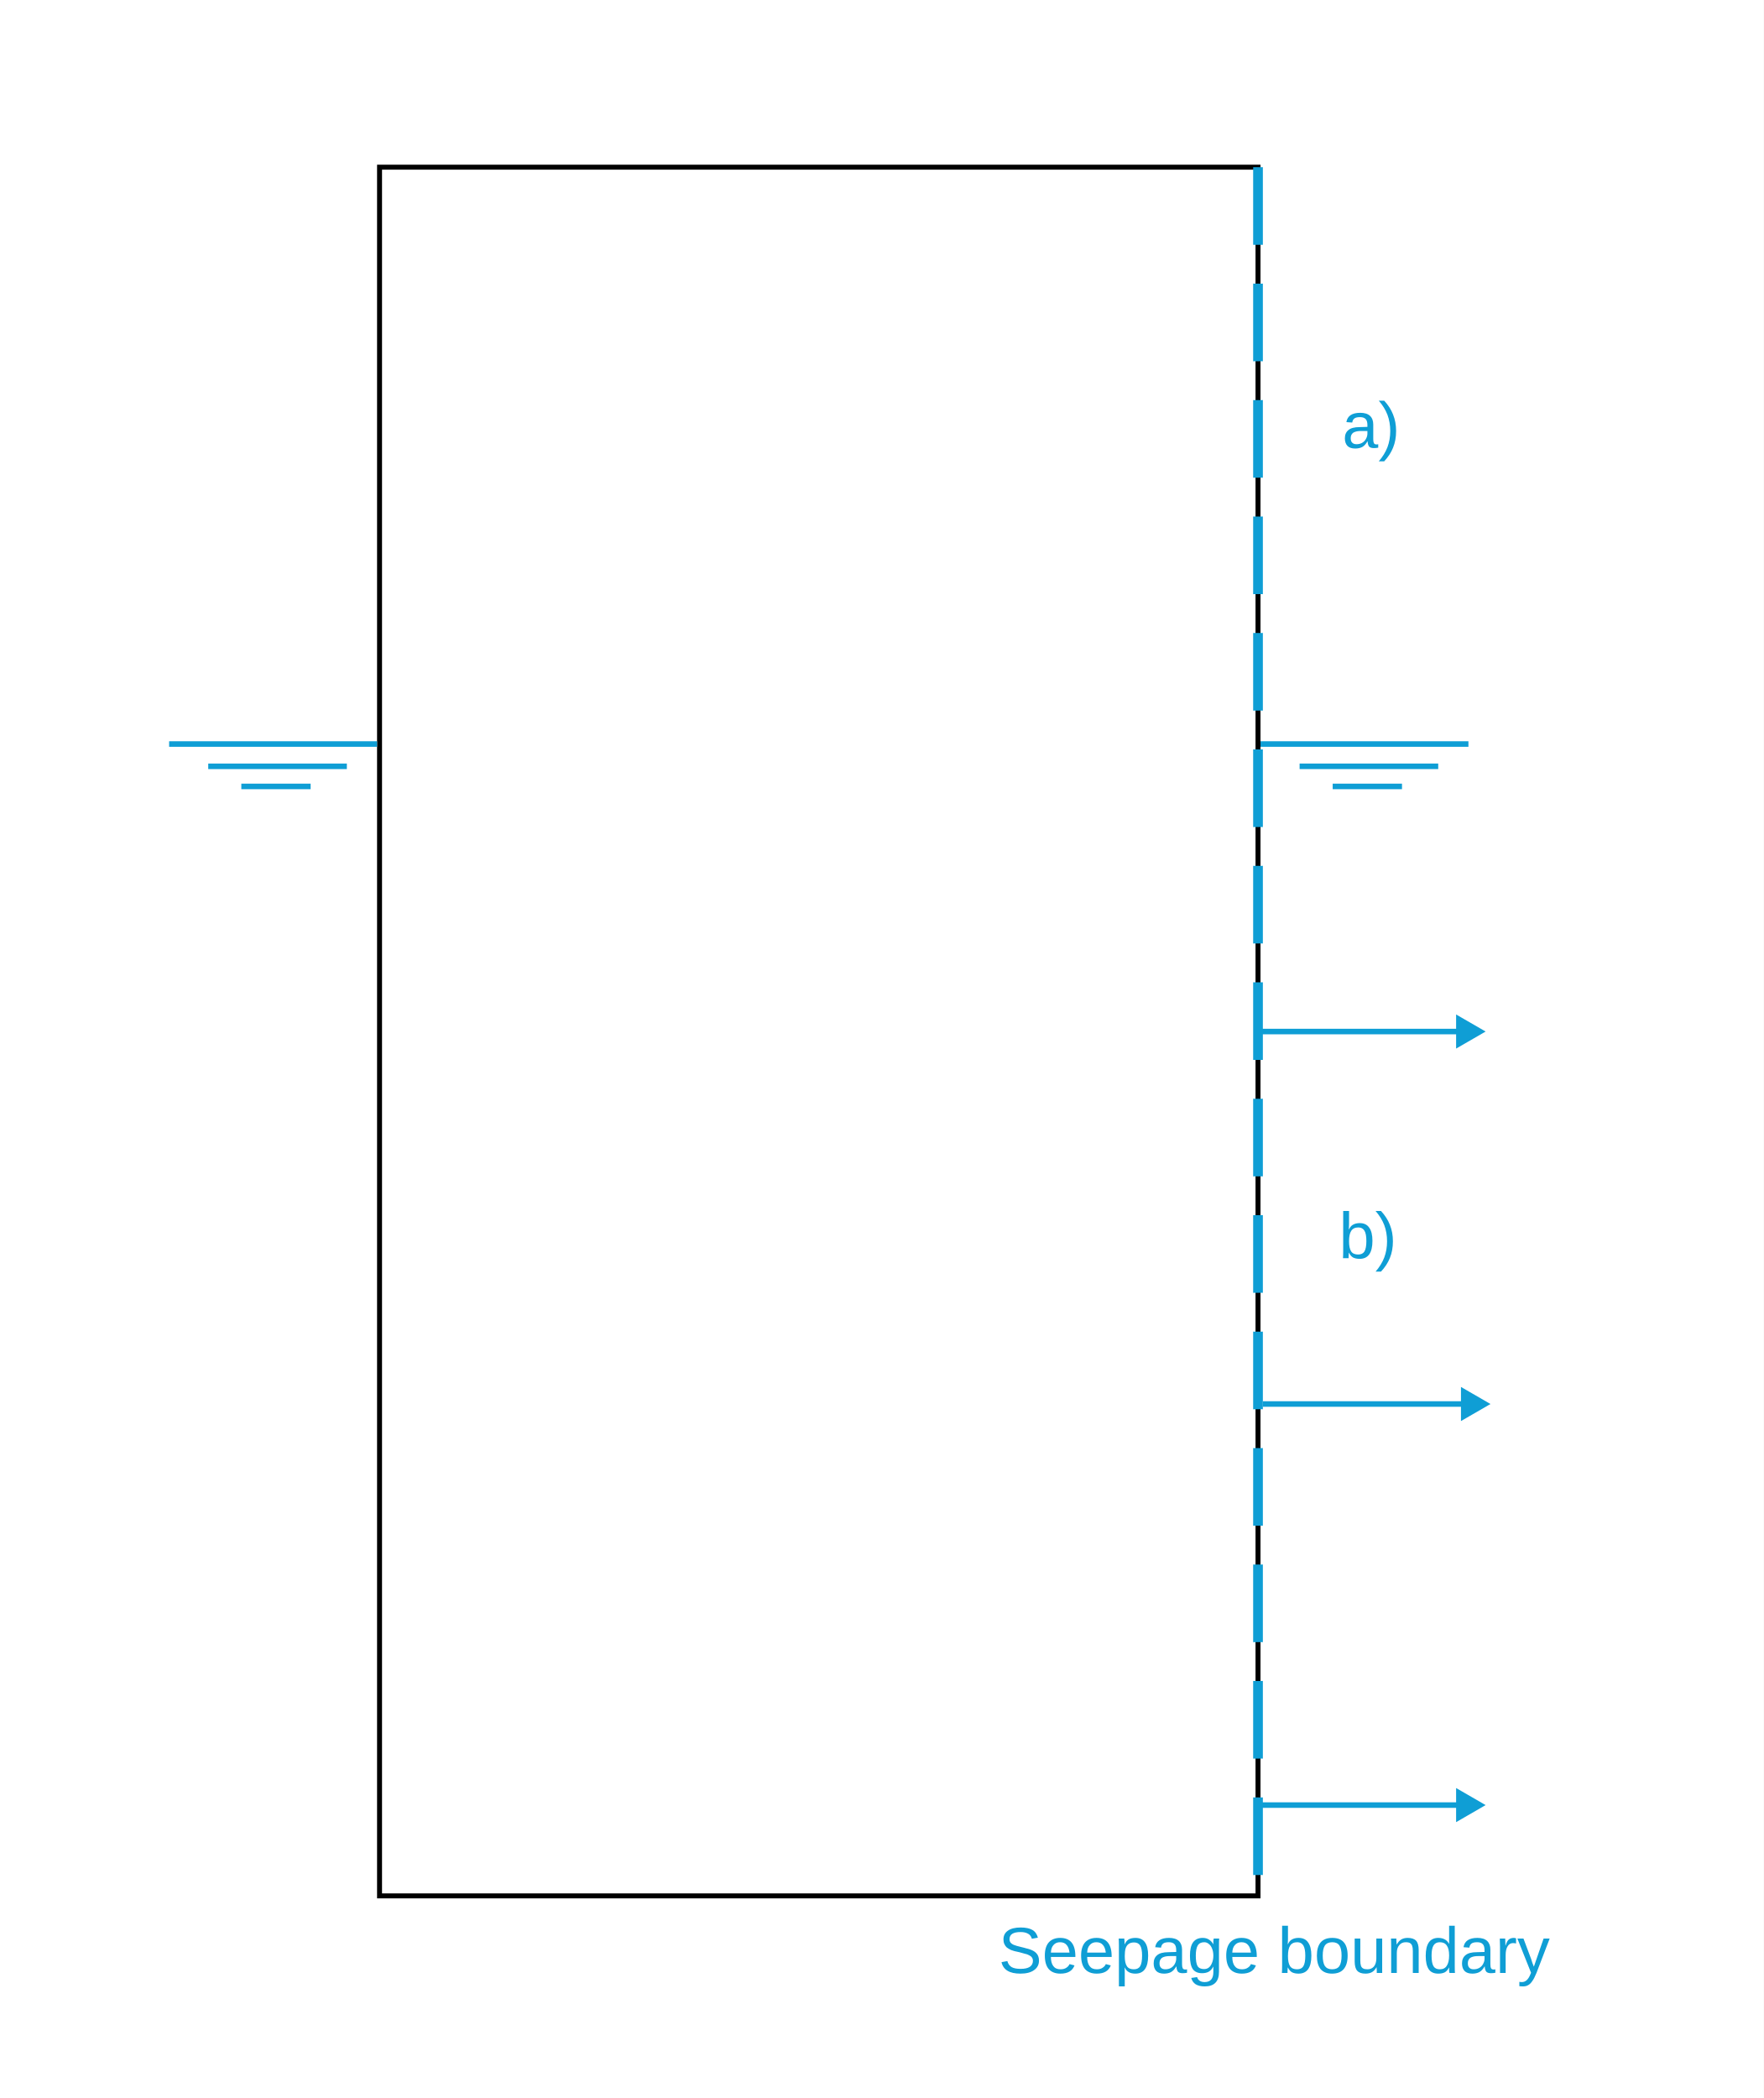
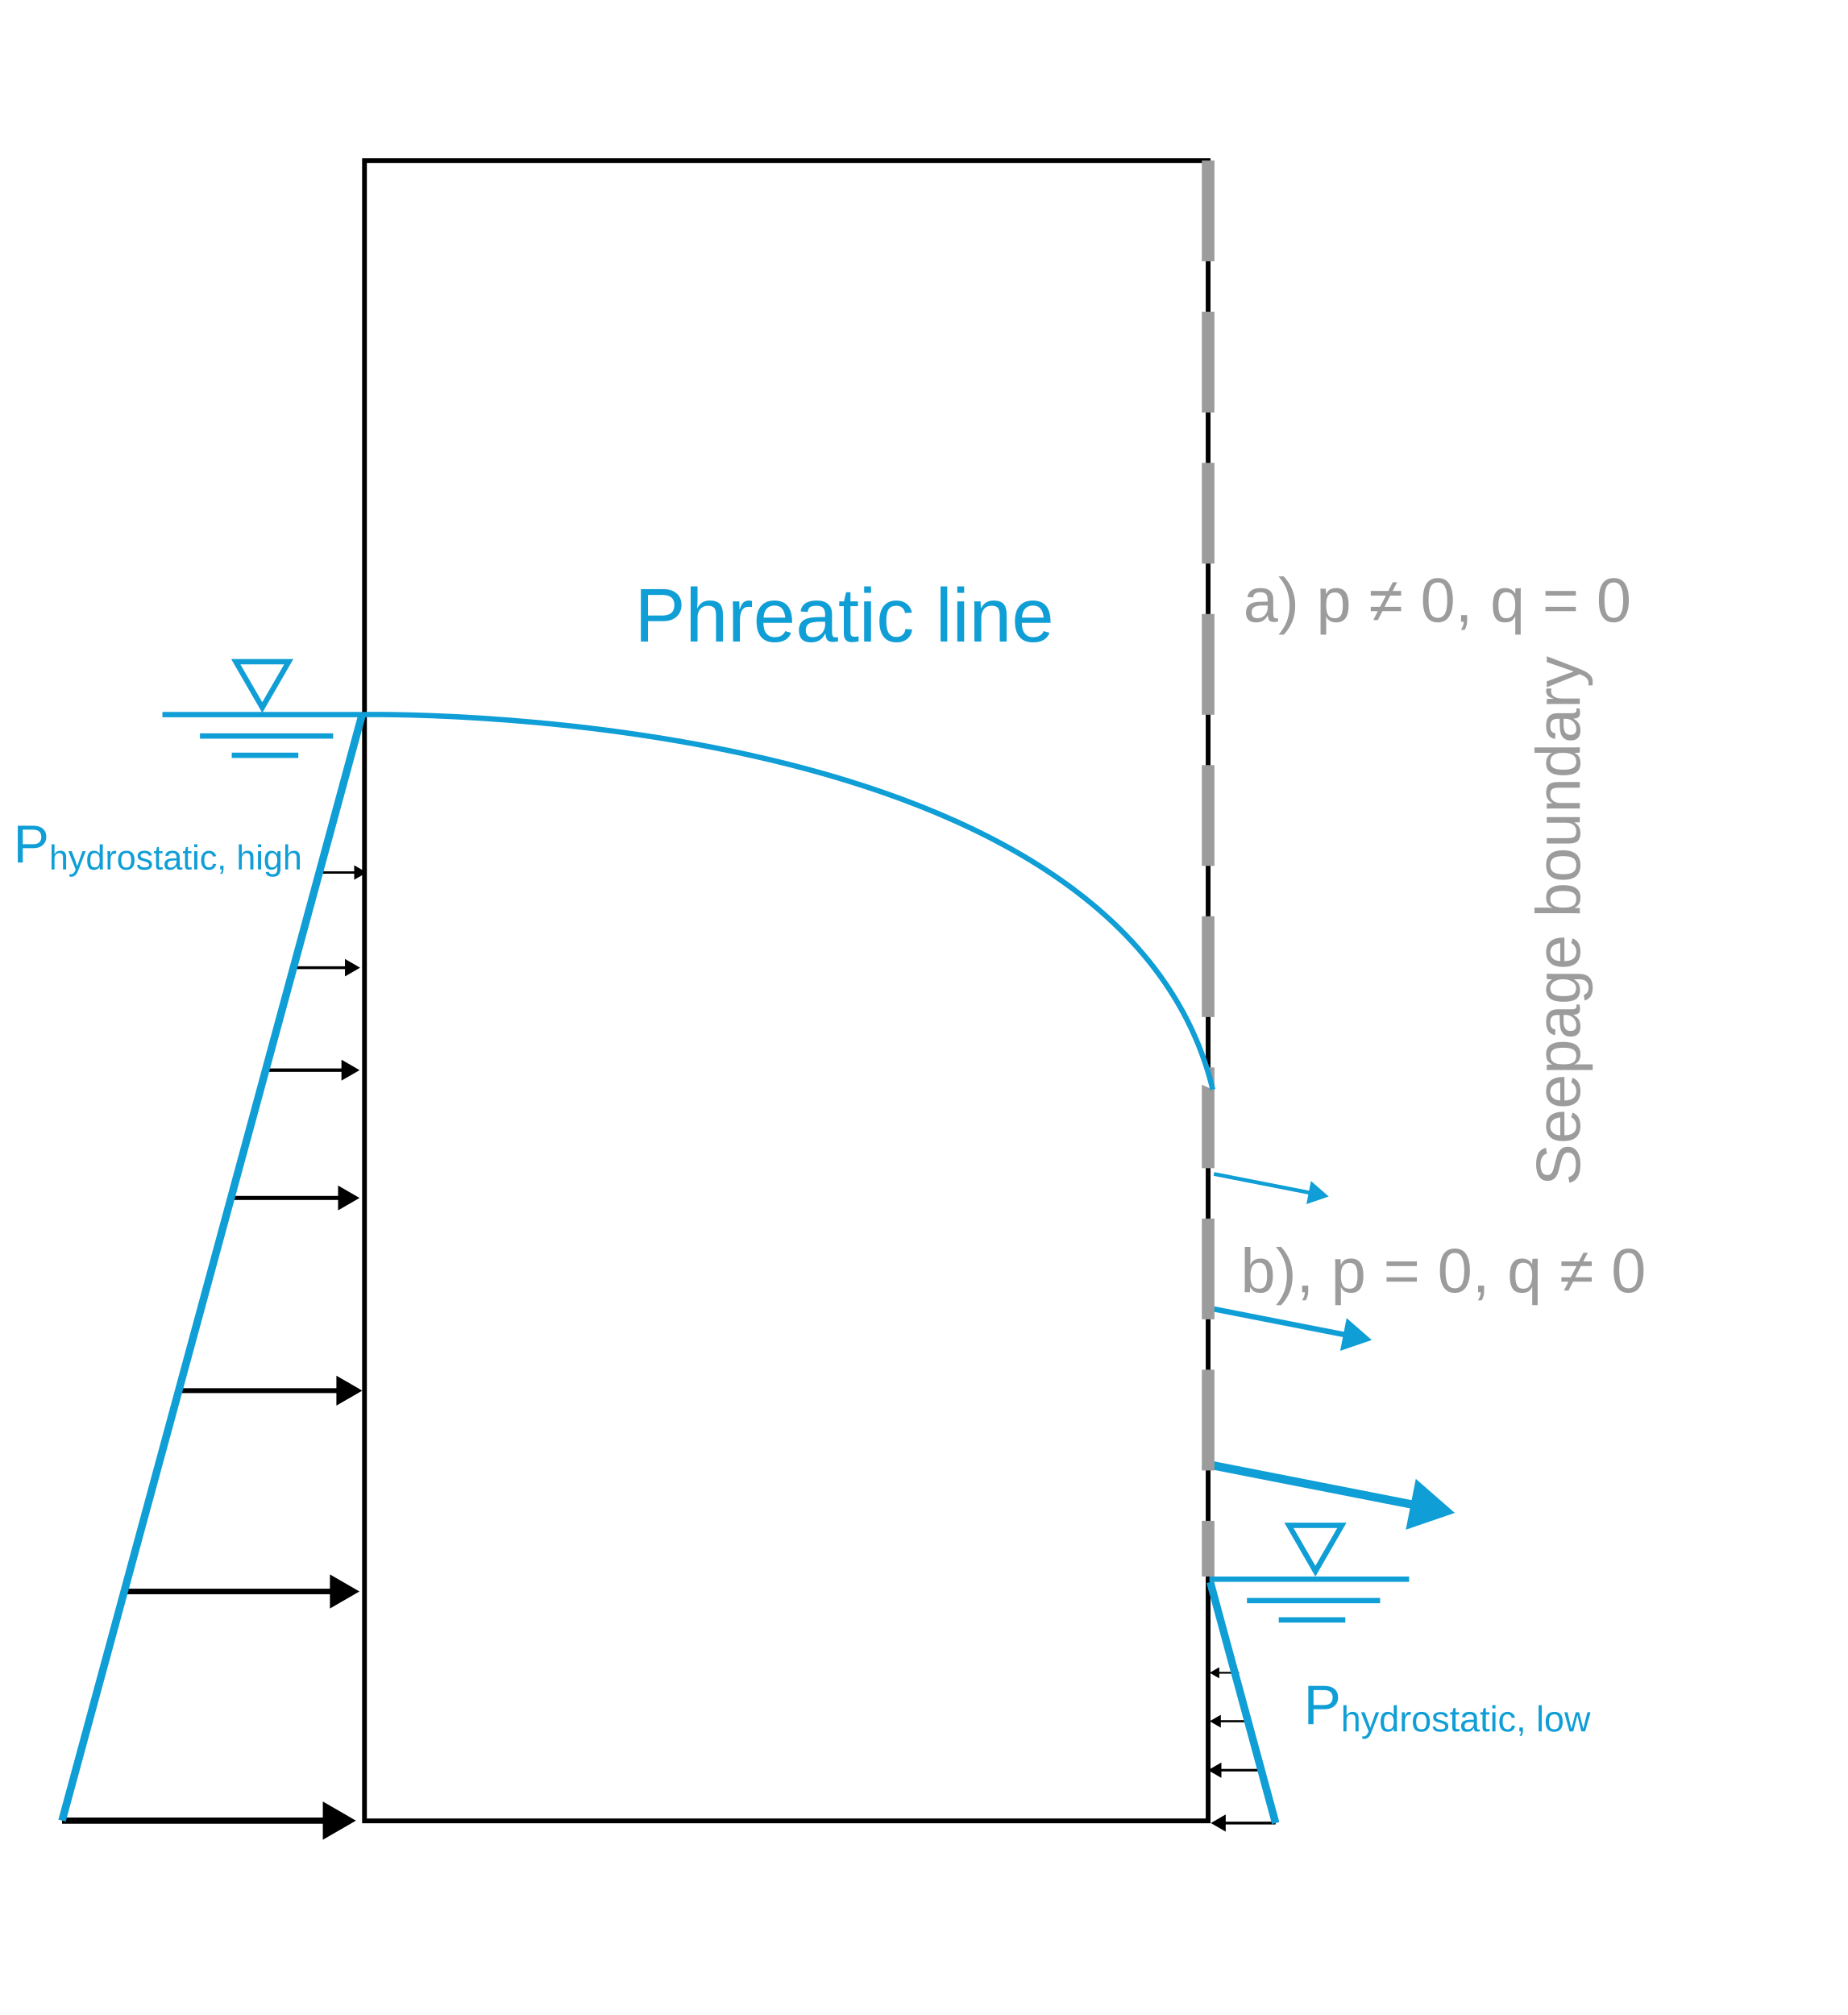
- <svg xmlns="http://www.w3.org/2000/svg" width="127.23mm" height="151.344mm" viewBox="0 0 127.23 151.344" version="1.1" id="svg1">
+ <svg xmlns="http://www.w3.org/2000/svg" width="138.81mm" height="151.344mm" viewBox="0 0 138.81 151.344" version="1.1" id="svg1">
  <defs id="defs1">
-     <marker style="overflow:visible" id="Triangle" refX="0" refY="0" orient="auto-start-reverse" markerWidth="1" markerHeight="1" viewBox="0 0 1 1" preserveAspectRatio="xMidYMid">
-       <path transform="scale(0.5)" style="fill:context-stroke;fill-rule:evenodd;stroke:context-stroke;stroke-width:1pt" d="M 5.77,0 -2.88,5 V -5 Z" id="path135" />
-     </marker>
-     <marker style="overflow:visible" id="Triangle-2" refX="0" refY="0" orient="auto-start-reverse" markerWidth="1" markerHeight="1" viewBox="0 0 1 1" preserveAspectRatio="xMidYMid">
-       <path transform="scale(0.5)" style="fill:context-stroke;fill-rule:evenodd;stroke:context-stroke;stroke-width:1pt" d="M 5.77,0 -2.88,5 V -5 Z" id="path135-7" />
-     </marker>
    <marker style="overflow:visible" id="Triangle-8" refX="0" refY="0" orient="auto-start-reverse" markerWidth="1" markerHeight="1" viewBox="0 0 1 1" preserveAspectRatio="xMidYMid">
      <path transform="scale(0.5)" style="fill:context-stroke;fill-rule:evenodd;stroke:context-stroke;stroke-width:1pt" d="M 5.77,0 -2.88,5 V -5 Z" id="path135-6" />
    </marker>
+     <marker style="overflow:visible" id="Triangle-8-1" refX="0" refY="0" orient="auto-start-reverse" markerWidth="1" markerHeight="1" viewBox="0 0 1 1" preserveAspectRatio="xMidYMid">
+       <path transform="scale(0.5)" style="fill:context-stroke;fill-rule:evenodd;stroke:context-stroke;stroke-width:1pt" d="M 5.77,0 -2.88,5 V -5 Z" id="path135-6-5" />
+     </marker>
+     <marker style="overflow:visible" id="Triangle-8-1-2" refX="0" refY="0" orient="auto-start-reverse" markerWidth="1" markerHeight="1" viewBox="0 0 1 1" preserveAspectRatio="xMidYMid">
+       <path transform="scale(0.5)" style="fill:context-stroke;fill-rule:evenodd;stroke:context-stroke;stroke-width:1pt" d="M 5.77,0 -2.88,5 V -5 Z" id="path135-6-5-3" />
+     </marker>
+     <marker style="overflow:visible" id="Triangle-8-1-2-5" refX="0" refY="0" orient="auto-start-reverse" markerWidth="1" markerHeight="1" viewBox="0 0 1 1" preserveAspectRatio="xMidYMid">
+       <path transform="scale(0.5)" style="fill:context-stroke;fill-rule:evenodd;stroke:context-stroke;stroke-width:1pt" d="M 5.77,0 -2.88,5 V -5 Z" id="path135-6-5-3-7" />
+     </marker>
+     <marker style="overflow:visible" id="Triangle-8-1-2-5-7" refX="0" refY="0" orient="auto-start-reverse" markerWidth="1" markerHeight="1" viewBox="0 0 1 1" preserveAspectRatio="xMidYMid">
+       <path transform="scale(0.5)" style="fill:context-stroke;fill-rule:evenodd;stroke:context-stroke;stroke-width:1pt" d="M 5.77,0 -2.88,5 V -5 Z" id="path135-6-5-3-7-9" />
+     </marker>
+     <marker style="overflow:visible" id="Triangle-8-1-2-5-7-3" refX="0" refY="0" orient="auto-start-reverse" markerWidth="1" markerHeight="1" viewBox="0 0 1 1" preserveAspectRatio="xMidYMid">
+       <path transform="scale(0.5)" style="fill:context-stroke;fill-rule:evenodd;stroke:context-stroke;stroke-width:1pt" d="M 5.77,0 -2.88,5 V -5 Z" id="path135-6-5-3-7-9-3" />
+     </marker>
+     <marker style="overflow:visible" id="Triangle-8-1-2-5-7-3-7" refX="0" refY="0" orient="auto-start-reverse" markerWidth="1" markerHeight="1" viewBox="0 0 1 1" preserveAspectRatio="xMidYMid">
+       <path transform="scale(0.5)" style="fill:context-stroke;fill-rule:evenodd;stroke:context-stroke;stroke-width:1pt" d="M 5.77,0 -2.88,5 V -5 Z" id="path135-6-5-3-7-9-3-4" />
+     </marker>
+     <marker style="overflow:visible" id="Triangle-8-1-0" refX="0" refY="0" orient="auto-start-reverse" markerWidth="1" markerHeight="1" viewBox="0 0 1 1" preserveAspectRatio="xMidYMid">
+       <path transform="scale(0.5)" style="fill:context-stroke;fill-rule:evenodd;stroke:context-stroke;stroke-width:1pt" d="M 5.77,0 -2.88,5 V -5 Z" id="path135-6-5-2" />
+     </marker>
+     <marker style="overflow:visible" id="Triangle-8-1-0-8" refX="0" refY="0" orient="auto-start-reverse" markerWidth="1" markerHeight="1" viewBox="0 0 1 1" preserveAspectRatio="xMidYMid">
+       <path transform="scale(0.5)" style="fill:context-stroke;fill-rule:evenodd;stroke:context-stroke;stroke-width:1pt" d="M 5.77,0 -2.88,5 V -5 Z" id="path135-6-5-2-6" />
+     </marker>
+     <marker style="overflow:visible" id="Triangle-8-1-0-8-6" refX="0" refY="0" orient="auto-start-reverse" markerWidth="1" markerHeight="1" viewBox="0 0 1 1" preserveAspectRatio="xMidYMid">
+       <path transform="scale(0.5)" style="fill:context-stroke;fill-rule:evenodd;stroke:context-stroke;stroke-width:1pt" d="M 5.77,0 -2.88,5 V -5 Z" id="path135-6-5-2-6-1" />
+     </marker>
+     <marker style="overflow:visible" id="Triangle-8-1-0-8-6-4" refX="0" refY="0" orient="auto-start-reverse" markerWidth="1" markerHeight="1" viewBox="0 0 1 1" preserveAspectRatio="xMidYMid">
+       <path transform="scale(0.5)" style="fill:context-stroke;fill-rule:evenodd;stroke:context-stroke;stroke-width:1pt" d="M 5.77,0 -2.88,5 V -5 Z" id="path135-6-5-2-6-1-6" />
+     </marker>
+     <marker style="overflow:visible" id="Triangle-8-1-2-5-7-3-4" refX="0" refY="0" orient="auto-start-reverse" markerWidth="1" markerHeight="1" viewBox="0 0 1 1" preserveAspectRatio="xMidYMid">
+       <path transform="scale(0.5)" style="fill:context-stroke;fill-rule:evenodd;stroke:context-stroke;stroke-width:1pt" d="M 5.77,0 -2.88,5 V -5 Z" id="path135-6-5-3-7-9-3-9" />
+     </marker>
+     <marker style="overflow:visible" id="Triangle-8-4" refX="0" refY="0" orient="auto-start-reverse" markerWidth="1" markerHeight="1" viewBox="0 0 1 1" preserveAspectRatio="xMidYMid">
+       <path transform="scale(0.5)" style="fill:context-stroke;fill-rule:evenodd;stroke:context-stroke;stroke-width:1pt" d="M 5.77,0 -2.88,5 V -5 Z" id="path135-6-8" />
+     </marker>
+     <marker style="overflow:visible" id="Triangle-8-4-1" refX="0" refY="0" orient="auto-start-reverse" markerWidth="1" markerHeight="1" viewBox="0 0 1 1" preserveAspectRatio="xMidYMid">
+       <path transform="scale(0.5)" style="fill:context-stroke;fill-rule:evenodd;stroke:context-stroke;stroke-width:1pt" d="M 5.77,0 -2.88,5 V -5 Z" id="path135-6-8-7" />
+     </marker>
  </defs>
  <g id="layer1" transform="translate(-18.17573,-38.331)">
-     <rect style="fill:#ffffff;fill-opacity:1;stroke:none;stroke-width:0.621;stroke-dasharray:4.967, 2.483;stroke-dashoffset:0;stroke-opacity:1" id="rect3" width="127.23" height="151.344" x="18.176" y="38.331" />
+     <rect style="fill:#ffffff;fill-opacity:1;stroke:none;stroke-width:0.648;stroke-dasharray:5.188, 2.594;stroke-dashoffset:0;stroke-opacity:1" id="rect3" width="138.81" height="151.344" x="18.176" y="38.331" />
    <rect style="fill:none;fill-opacity:1;stroke:#000000;stroke-width:0.358;stroke-opacity:1" id="rect1" width="63.37" height="124.704" x="45.555" y="50.391" />
-     <g id="g2">
-       <path style="fill:none;fill-opacity:1;stroke:#0f9ed5;stroke-width:0.4;stroke-dasharray:none;stroke-opacity:1" d="m 45.376,92.003 h -15" id="path2" />
-       <path style="fill:none;fill-opacity:1;stroke:#0f9ed5;stroke-width:0.4;stroke-dasharray:none;stroke-opacity:1" d="m 43.197,93.611 h -10" id="path2-1" />
-       <path style="fill:none;fill-opacity:1;stroke:#0f9ed5;stroke-width:0.4;stroke-dasharray:none;stroke-opacity:1" d="m 40.584,95.061 h -5" id="path2-1-2" />
+     <path style="fill:none;fill-opacity:1;stroke:#0f9ed5;stroke-width:0.288;stroke-dasharray:none;stroke-opacity:1;marker-start:url(#Triangle-8)" d="m 116.979,128.001 -7.621,-1.496" id="path2-3-8-2" />
+     <path style="fill:none;fill-opacity:1;stroke:#0f9ed5;stroke-width:0.408;stroke-dasharray:none;stroke-opacity:1;marker-start:url(#Triangle-8-4)" d="M 119.794,138.7 109.002,136.582" id="path2-3-8-2-4" />
+     <path style="fill:none;fill-opacity:1;stroke:#0f9ed5;stroke-width:0.632;stroke-dasharray:none;stroke-opacity:1;marker-start:url(#Triangle-8-4-1)" d="M 125.25,151.531 108.513,148.247" id="path2-3-8-2-4-5" />
+     <path style="fill:none;fill-opacity:1;stroke:#000000;stroke-width:0.177;stroke-dasharray:none;stroke-opacity:1;marker-start:url(#Triangle-8-1)" d="M 45.094,103.864 H 42.158" id="path2-3-8-2-6" />
+     <path style="fill:none;fill-opacity:1;stroke:#000000;stroke-width:0.157;stroke-dasharray:none;stroke-opacity:1;marker-start:url(#Triangle-8-1-0)" d="m 109.6,167.61 h 2.317" id="path2-3-8-2-6-0" />
+     <path style="fill:none;fill-opacity:1;stroke:#000000;stroke-width:0.136;stroke-dasharray:none;stroke-opacity:1;marker-start:url(#Triangle-8-1-0-8)" d="m 109.52,163.971 h 1.723" id="path2-3-8-2-6-0-9" />
+     <path style="fill:none;fill-opacity:1;stroke:#000000;stroke-width:0.188;stroke-dasharray:none;stroke-opacity:1;marker-start:url(#Triangle-8-1-0-8-6)" d="m 109.586,171.287 h 3.329" id="path2-3-8-2-6-0-9-9" />
+     <path style="fill:none;fill-opacity:1;stroke:#000000;stroke-width:0.21;stroke-dasharray:none;stroke-opacity:1;marker-start:url(#Triangle-8-1-0-8-6-4)" d="m 109.872,175.258 h 4.12" id="path2-3-8-2-6-0-9-9-6" />
+     <path style="fill:none;fill-opacity:1;stroke:#000000;stroke-width:0.213;stroke-dasharray:none;stroke-opacity:1;marker-start:url(#Triangle-8-1-2)" d="M 44.467,111.013 H 40.218" id="path2-3-8-2-6-1" />
+     <path style="fill:none;fill-opacity:1;stroke:#000000;stroke-width:0.256;stroke-dasharray:none;stroke-opacity:1;marker-start:url(#Triangle-8-1-2-5)" d="M 44.278,118.708 H 38.131" id="path2-3-8-2-6-1-8" />
+     <path style="fill:none;fill-opacity:1;stroke:#000000;stroke-width:0.303;stroke-dasharray:none;stroke-opacity:1;marker-start:url(#Triangle-8-1-2-5-7)" d="M 44.107,128.307 H 35.526" id="path2-3-8-2-6-1-8-3" />
+     <path style="fill:none;fill-opacity:1;stroke:#000000;stroke-width:0.365;stroke-dasharray:none;stroke-opacity:1;marker-start:url(#Triangle-8-1-2-5-7-3)" d="M 44.092,142.78 H 31.599" id="path2-3-8-2-6-1-8-3-1" />
+     <path style="fill:none;fill-opacity:1;stroke:#000000;stroke-width:0.416;stroke-dasharray:none;stroke-opacity:1;marker-start:url(#Triangle-8-1-2-5-7-3-4)" d="M 43.696,157.864 H 27.507" id="path2-3-8-2-6-1-8-3-1-78" />
+     <path style="fill:none;fill-opacity:1;stroke:#000000;stroke-width:0.467;stroke-dasharray:none;stroke-opacity:1;marker-start:url(#Triangle-8-1-2-5-7-3-7)" d="M 43.253,175.077 H 22.836" id="path2-3-8-2-6-1-8-3-1-7" />
+     <path style="fill:none;fill-opacity:1;stroke:#9c9c9c;stroke-width:0.946;stroke-dasharray:7.568, 3.784;stroke-dashoffset:0;stroke-opacity:1" d="M 108.925,50.391 V 156.741" id="path3" />
+     <text xml:space="preserve" style="font-size:4.705px;font-family:Arial;-inkscape-font-specification:'Arial, Normal';writing-mode:lr-tb;direction:ltr;fill:#9c9c9c;fill-opacity:1;stroke:none;stroke-width:0.575;stroke-dasharray:4.6, 2.3;stroke-dashoffset:0;stroke-opacity:1" x="-127.384" y="136.842" id="text3" transform="rotate(-90)">
+       <tspan id="tspan3" style="fill:#9c9c9c;fill-opacity:1;stroke:none;stroke-width:0.575;stroke-dasharray:4.6, 2.3;stroke-dashoffset:0" x="-127.384" y="136.842">Seepage boundary</tspan>
+     </text>
+     <text xml:space="preserve" style="font-size:4.705px;font-family:Arial;-inkscape-font-specification:'Arial, Normal';writing-mode:lr-tb;direction:ltr;fill:#9c9c9c;fill-opacity:1;stroke:none;stroke-width:0.575;stroke-dasharray:4.603, 2.302;stroke-dashoffset:0;stroke-opacity:1" x="111.367" y="135.392" id="text3-6">
+       <tspan id="tspan3-1" style="fill:#9c9c9c;fill-opacity:1;stroke:none;stroke-width:0.575" x="111.367" y="135.392">b), p = 0, q ≠ 0  </tspan>
+     </text>
+     <text xml:space="preserve" style="font-size:4.705px;font-family:Arial;-inkscape-font-specification:'Arial, Normal';writing-mode:lr-tb;direction:ltr;fill:#9c9c9c;fill-opacity:1;stroke:none;stroke-width:0.575;stroke-dasharray:4.603, 2.302;stroke-dashoffset:0;stroke-opacity:1" x="111.568" y="85.034" id="text3-6-3">
+       <tspan id="tspan3-1-3" style="fill:#9c9c9c;fill-opacity:1;stroke:none;stroke-width:0.575" x="111.568" y="85.034">a) p ≠ 0, q = 0   </tspan>
+     </text>
+     <g id="g3">
+       <g id="g2">
+         <path style="fill:none;fill-opacity:1;stroke:#0f9ed5;stroke-width:0.4;stroke-dasharray:none;stroke-opacity:1" d="m 45.376,92.003 h -15" id="path2" />
+         <path style="fill:none;fill-opacity:1;stroke:#0f9ed5;stroke-width:0.4;stroke-dasharray:none;stroke-opacity:1" d="m 43.197,93.611 h -10" id="path2-1" />
+         <path style="fill:none;fill-opacity:1;stroke:#0f9ed5;stroke-width:0.4;stroke-dasharray:none;stroke-opacity:1" d="m 40.584,95.061 h -5" id="path2-1-2" />
+       </g>
+       <path style="fill:#ffffff;stroke:#0f9ed5;stroke-width:1.066;stroke-dasharray:none;stroke-opacity:1" id="path1" d="M 26.274,84.94 20.975,75.762 l 10.598,-10e-7 z" transform="matrix(0.3750885,0,0,0.3750885,28.02126,59.6142)" />
    </g>
-     <path style="fill:none;fill-opacity:1;stroke:#0f9ed5;stroke-width:0.4;stroke-dasharray:none;stroke-opacity:1" d="m 124.104,92.003 h -15" id="path2-3" />
-     <path style="fill:none;fill-opacity:1;stroke:#0f9ed5;stroke-width:0.4;stroke-dasharray:none;stroke-opacity:1;marker-start:url(#Triangle)" d="m 123.925,112.743 h -15" id="path2-3-8" />
-     <path style="fill:none;fill-opacity:1;stroke:#0f9ed5;stroke-width:0.4;stroke-dasharray:none;stroke-opacity:1;marker-start:url(#Triangle-2)" d="m 123.925,168.545 h -15" id="path2-3-8-3" />
-     <path style="fill:none;fill-opacity:1;stroke:#0f9ed5;stroke-width:0.4;stroke-dasharray:none;stroke-opacity:1;marker-start:url(#Triangle-8)" d="m 124.275,139.612 h -15" id="path2-3-8-2" />
-     <path style="fill:none;fill-opacity:1;stroke:#0f9ed5;stroke-width:0.4;stroke-dasharray:none;stroke-opacity:1" d="m 121.925,93.61 h -10" id="path2-1-22" />
-     <path style="fill:none;fill-opacity:1;stroke:#0f9ed5;stroke-width:0.4;stroke-dasharray:none;stroke-opacity:1" d="m 119.312,95.061 h -5" id="path2-1-2-1" />
-     <path style="fill:none;fill-opacity:1;stroke:#0f9ed5;stroke-width:0.7;stroke-dasharray:5.6, 2.8;stroke-dashoffset:0;stroke-opacity:1" d="M 108.925,50.391 V 175.095" id="path3" />
-     <text xml:space="preserve" style="font-size:4.705px;font-family:Arial;-inkscape-font-specification:'Arial, Normal';writing-mode:lr-tb;direction:ltr;fill:#0f9ed5;fill-opacity:1;stroke:none;stroke-width:0.575;stroke-dasharray:4.603, 2.302;stroke-dashoffset:0;stroke-opacity:1" x="90.205" y="180.656" id="text3">
-       <tspan id="tspan3" style="fill:#0f9ed5;fill-opacity:1;stroke:none;stroke-width:0.575" x="90.205" y="180.656">Seepage boundary</tspan>
+     <g id="g1" transform="translate(-0.08350872,64.93845)">
+       <path style="fill:none;fill-opacity:1;stroke:#0f9ed5;stroke-width:0.4;stroke-dasharray:none;stroke-opacity:1" d="m 124.104,92.003 h -15" id="path2-3" />
+       <path style="fill:none;fill-opacity:1;stroke:#0f9ed5;stroke-width:0.4;stroke-dasharray:none;stroke-opacity:1" d="m 121.925,93.61 h -10" id="path2-1-22" />
+       <path style="fill:none;fill-opacity:1;stroke:#0f9ed5;stroke-width:0.4;stroke-dasharray:none;stroke-opacity:1" d="m 119.312,95.061 h -5" id="path2-1-2-1" />
+       <path style="fill:#ffffff;stroke:#0f9ed5;stroke-width:1.066;stroke-dasharray:none;stroke-opacity:1" id="path1-8" d="M 26.274,84.94 20.975,75.762 l 10.598,-10e-7 z" transform="matrix(0.3750885,0,0,0.3750885,107.2113,59.54296)" />
+     </g>
+     <path style="fill:#ffffff;stroke:none;stroke-width:0.4;stroke-dasharray:none;stroke-opacity:1" d="M 45.376,92.003 109.275,120.166" id="path4" />
+     <path style="fill:#ffffff;stroke:#0f9ed5;stroke-width:0.4;stroke-dasharray:none;stroke-opacity:1" d="m 45.376,92.003 c 0,0 56.762,-1.187 63.899,28.163" id="path6" />
+     <text xml:space="preserve" style="font-size:5.724px;font-family:Arial;-inkscape-font-specification:'Arial, Normal';writing-mode:lr-tb;direction:ltr;fill:#9c9c9c;fill-opacity:1;stroke:#9c9c9c;stroke-width:0.575;stroke-dasharray:4.6, 2.3;stroke-dashoffset:0;stroke-opacity:1" x="71.191" y="82.567" id="text6">
+       <tspan id="tspan6" style="stroke-width:0.575" x="71.191" y="82.567" />
    </text>
-     <text xml:space="preserve" style="font-size:4.705px;font-family:Arial;-inkscape-font-specification:'Arial, Normal';writing-mode:lr-tb;direction:ltr;fill:#0f9ed5;fill-opacity:1;stroke:none;stroke-width:0.575;stroke-dasharray:4.603, 2.302;stroke-dashoffset:0;stroke-opacity:1" x="114.759" y="129.091" id="text3-6">
-       <tspan id="tspan3-1" style="fill:#0f9ed5;fill-opacity:1;stroke:none;stroke-width:0.575" x="114.759" y="129.091">b) </tspan>
+     <text xml:space="preserve" style="font-size:5.724px;font-family:Arial;-inkscape-font-specification:'Arial, Normal';writing-mode:lr-tb;direction:ltr;fill:#0f9ed5;fill-opacity:1;stroke:none;stroke-width:0.575;stroke-dasharray:4.6, 2.3;stroke-dashoffset:0;stroke-opacity:1" x="65.847" y="86.512" id="text7">
+       <tspan id="tspan7" style="fill:#0f9ed5;fill-opacity:1;stroke:none;stroke-width:0.575" x="65.847" y="86.512">Phreatic line</tspan>
    </text>
-     <text xml:space="preserve" style="font-size:4.705px;font-family:Arial;-inkscape-font-specification:'Arial, Normal';writing-mode:lr-tb;direction:ltr;fill:#0f9ed5;fill-opacity:1;stroke:none;stroke-width:0.575;stroke-dasharray:4.603, 2.302;stroke-dashoffset:0;stroke-opacity:1" x="114.987" y="70.637" id="text3-6-3">
-       <tspan id="tspan3-1-3" style="fill:#0f9ed5;fill-opacity:1;stroke:none;stroke-width:0.575" x="114.987" y="70.637">a) </tspan>
+     <text xml:space="preserve" style="font-size:4.014px;font-family:Arial;-inkscape-font-specification:'Arial, Normal';writing-mode:lr-tb;direction:ltr;fill:#0f9ed5;fill-opacity:1;stroke:none;stroke-width:0.403;stroke-dasharray:3.226, 1.613;stroke-dashoffset:0;stroke-opacity:1" x="19.185" y="103.115" id="text7-8">
+       <tspan id="tspan7-2" style="fill:#0f9ed5;fill-opacity:1;stroke:none;stroke-width:0.403" x="19.185" y="103.115">P<tspan style="font-size:2.609px;baseline-shift:sub;stroke-width:0.403" id="tspan2">hydrostatic, high</tspan>
+       </tspan>
    </text>
+     <text xml:space="preserve" style="font-size:4.185px;font-family:Arial;-inkscape-font-specification:'Arial, Normal';writing-mode:lr-tb;direction:ltr;fill:#0f9ed5;fill-opacity:1;stroke:none;stroke-width:0.42;stroke-dasharray:3.364, 1.682;stroke-dashoffset:0;stroke-opacity:1" x="116.106" y="167.83" id="text7-8-7">
+       <tspan id="tspan7-2-1" style="fill:#0f9ed5;fill-opacity:1;stroke:none;stroke-width:0.42" x="116.106" y="167.83">P<tspan style="font-size:2.721px;baseline-shift:sub;stroke-width:0.42" id="tspan2-1">hydrostatic, low</tspan>
+       </tspan>
+     </text>
+     <path style="fill:#0f9ed5;fill-opacity:1;stroke:#0f9ed5;stroke-width:0.575;stroke-dasharray:none;stroke-dashoffset:0;stroke-opacity:1" d="M 45.376,92.003 22.836,175.077" id="path7" />
+     <path style="fill:#0f9ed5;fill-opacity:1;stroke:#0f9ed5;stroke-width:0.575;stroke-dasharray:none;stroke-dashoffset:0;stroke-opacity:1" d="m 109.081,157.158 4.911,18.1" id="path7-8" />
  </g>
</svg>
